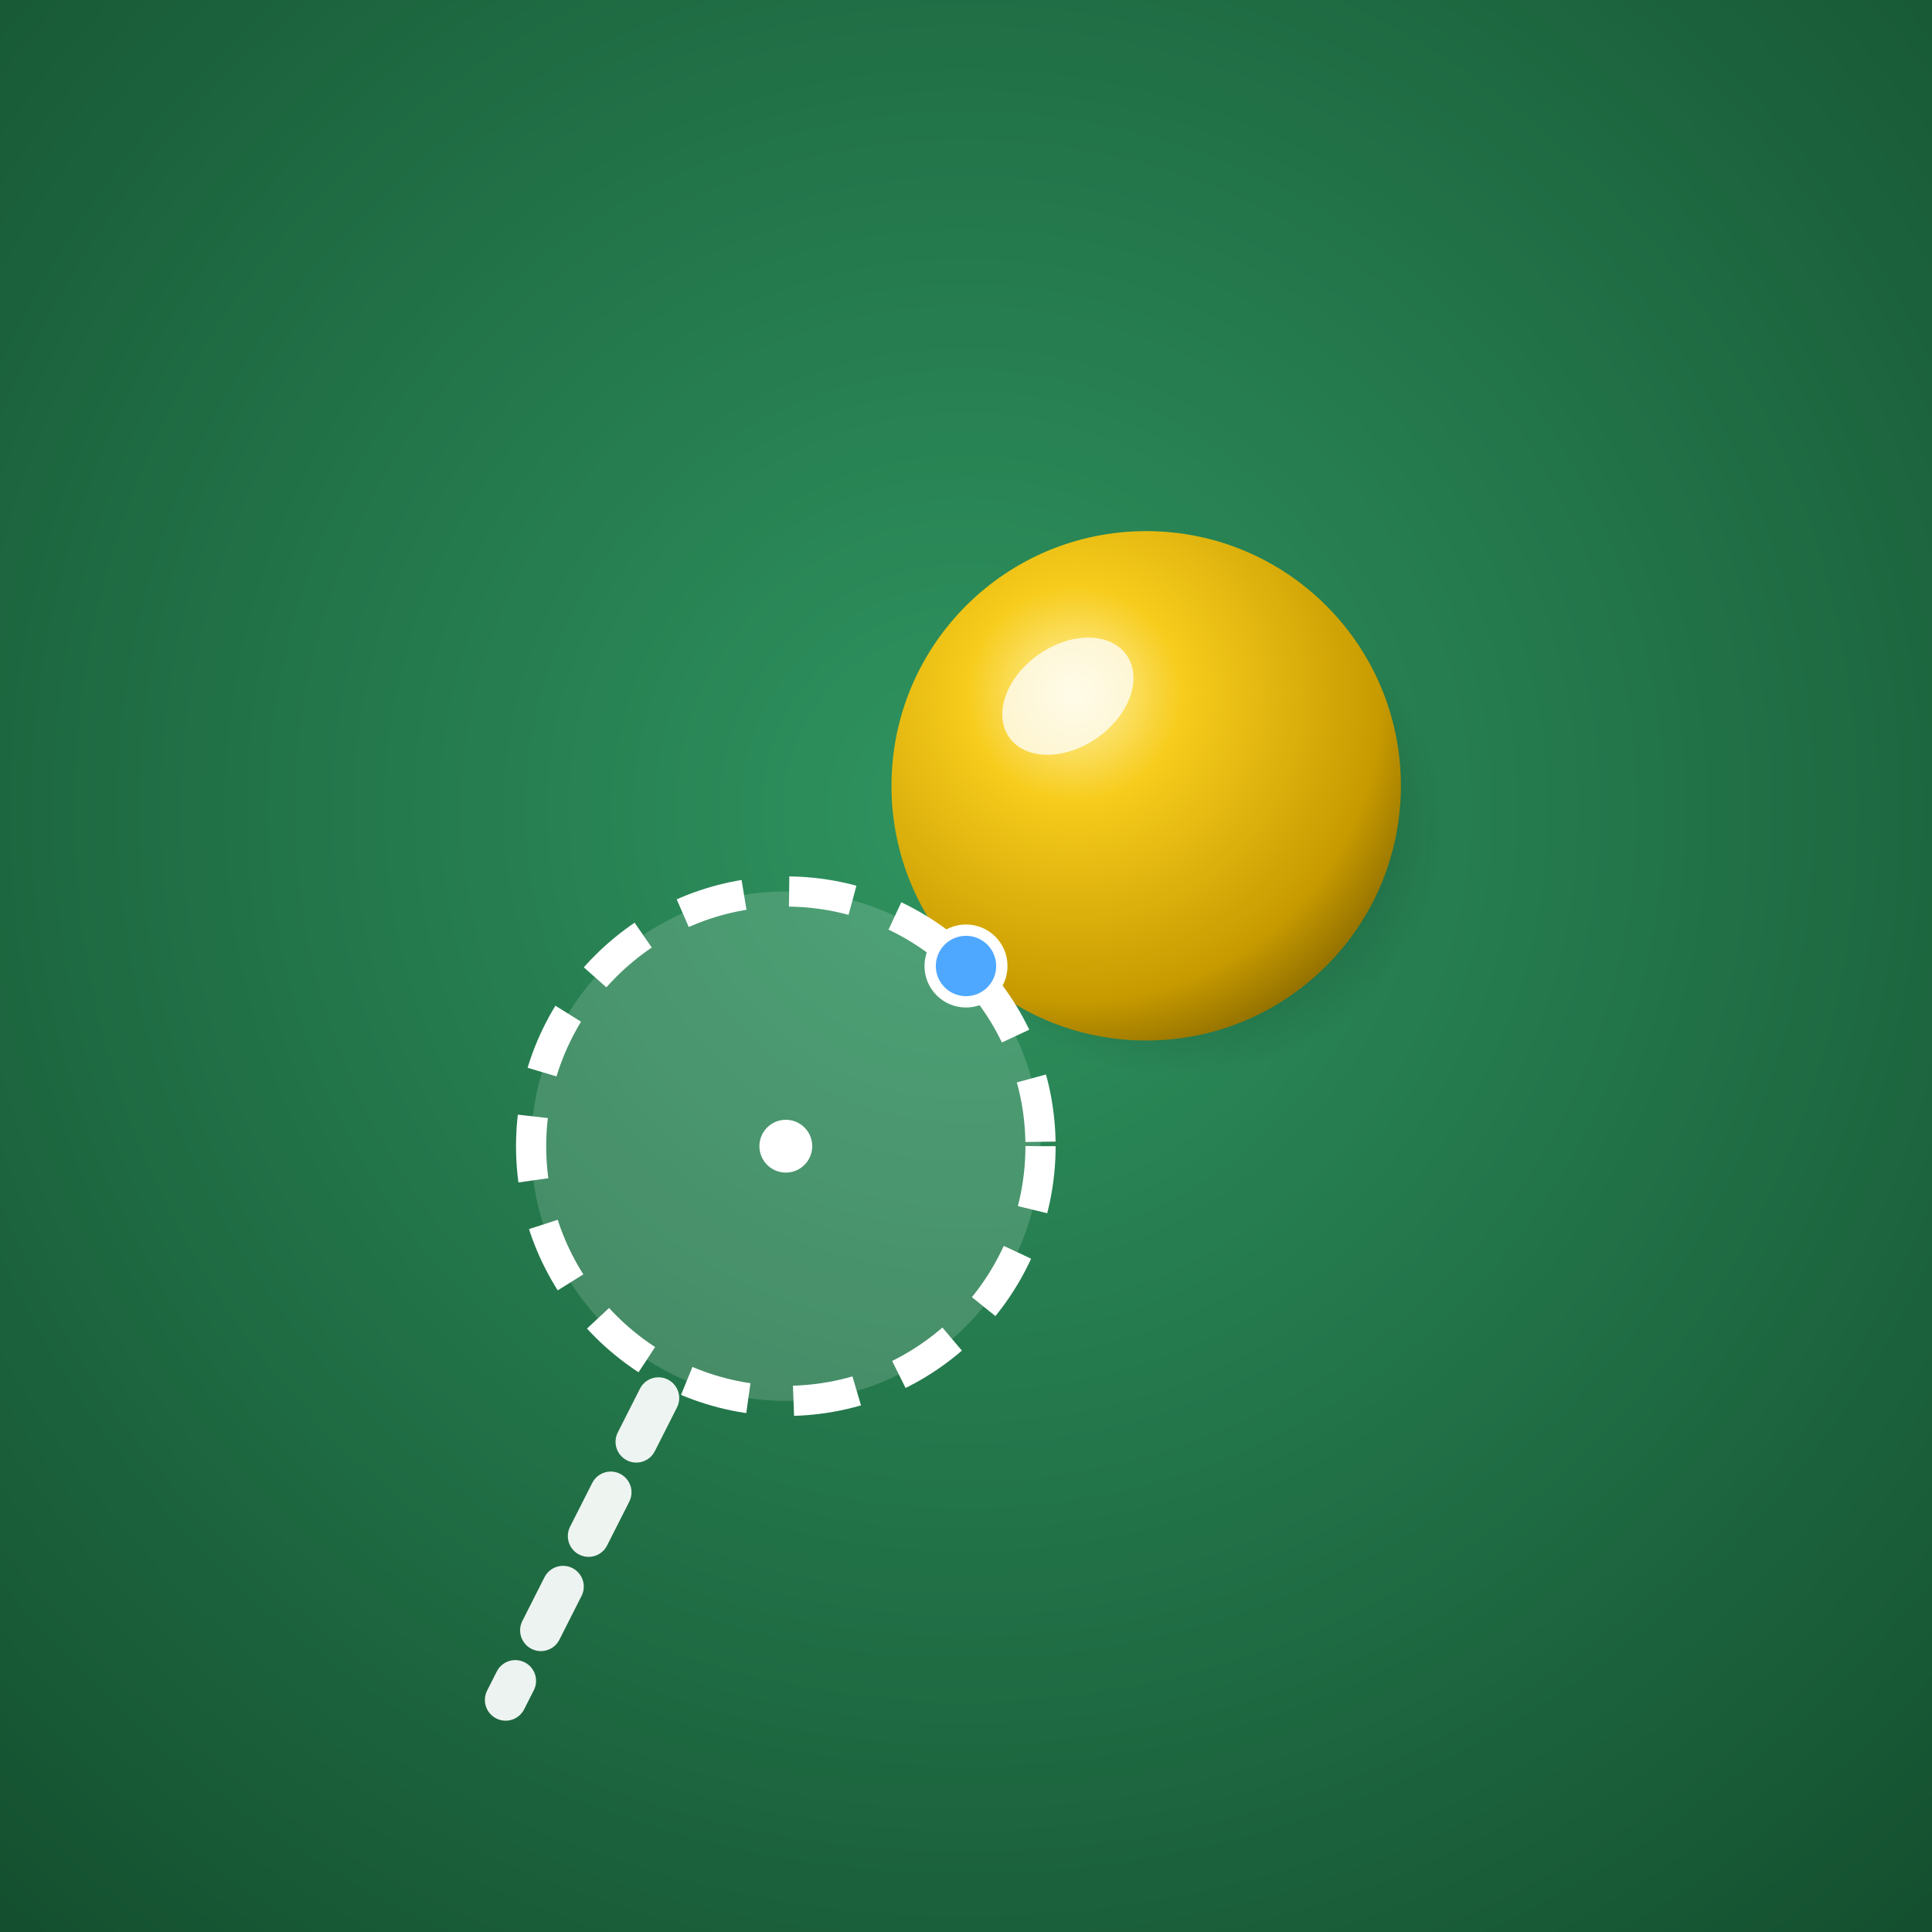
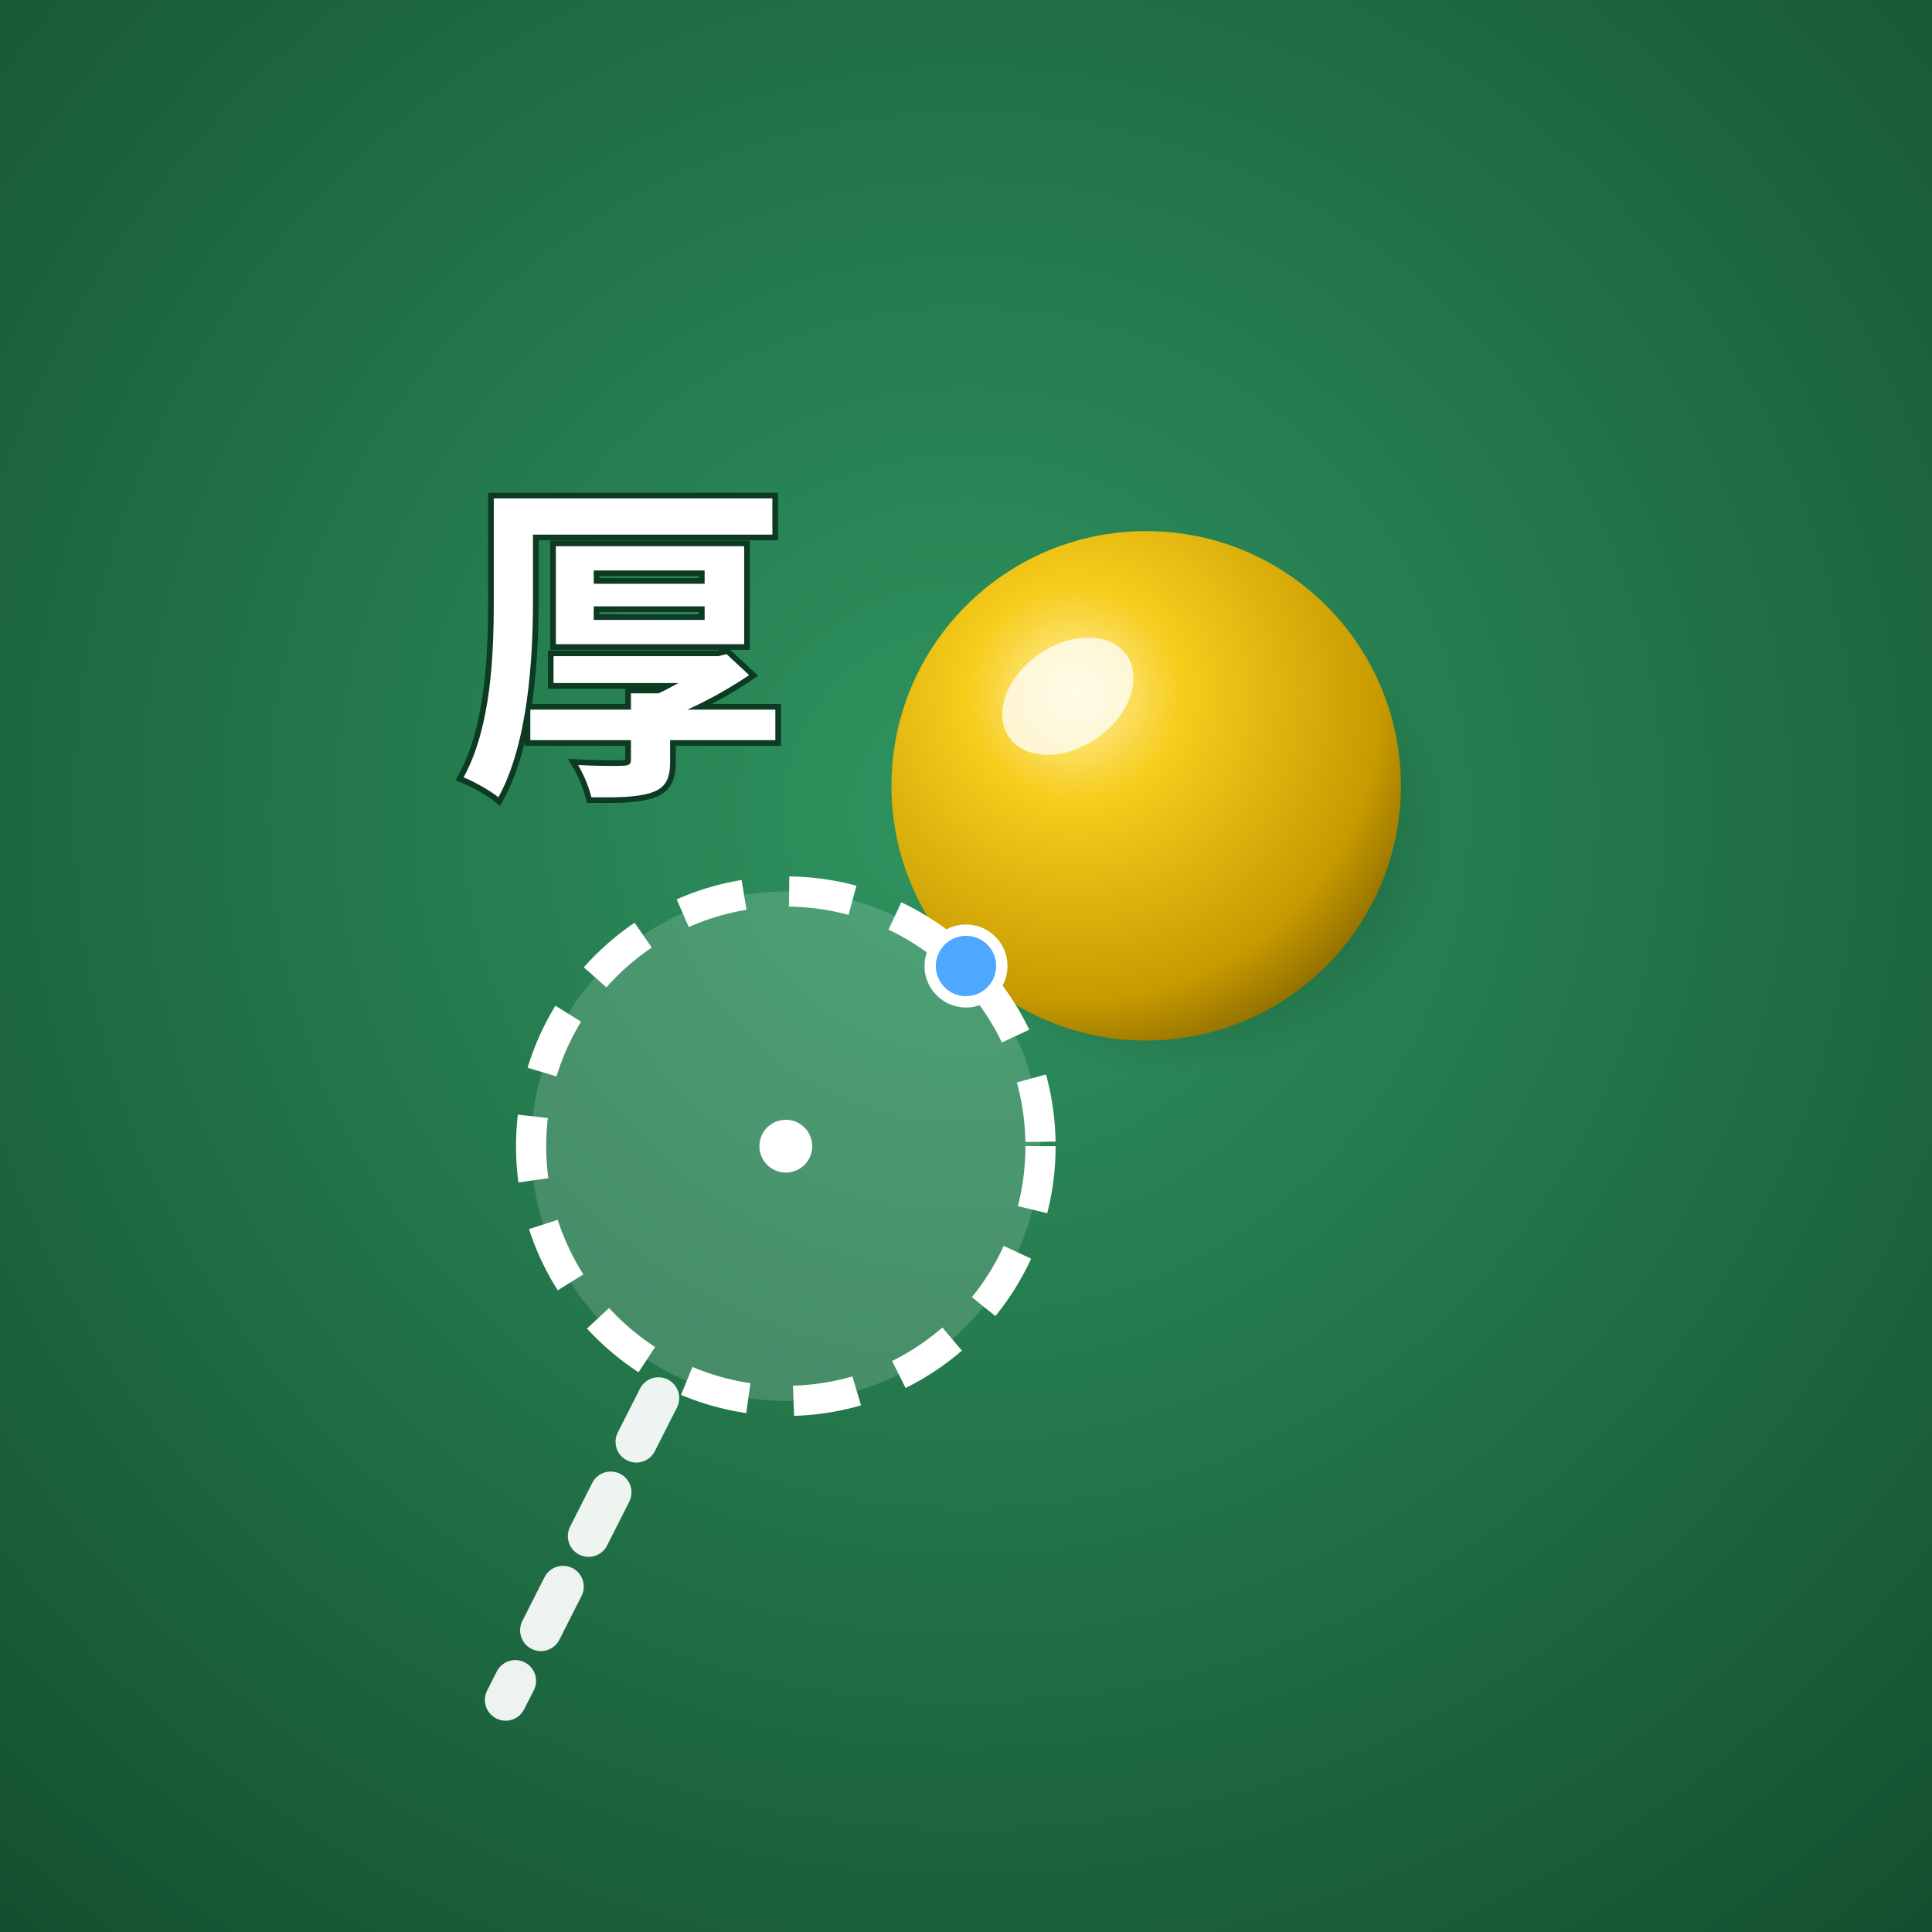
<svg xmlns="http://www.w3.org/2000/svg" viewBox="0 0 1024 1024" width="1024" height="1024">
  <defs>
    <radialGradient id="cloth" cx="50%" cy="42%" r="75%">
      <stop offset="0" stop-color="#2f9460" />
      <stop offset="1" stop-color="#14502f" />
    </radialGradient>
    <radialGradient id="ob" cx="36%" cy="32%" r="75%">
      <stop offset="0" stop-color="#fff2a6" />
      <stop offset="0.28" stop-color="#f7cc1c" />
      <stop offset="0.8" stop-color="#c79a00" />
      <stop offset="1" stop-color="#8a6a00" />
    </radialGradient>
    <radialGradient id="shadow" cx="50%" cy="50%" r="50%">
      <stop offset="0" stop-color="#000" stop-opacity="0.45" />
      <stop offset="1" stop-color="#000" stop-opacity="0" />
    </radialGradient>
  </defs>
  <g id="bg">
    <rect width="1024" height="1024" fill="url(#cloth)" />
  </g>
  <g id="fg">
    <line x1="349" y1="741" x2="268" y2="901" stroke="#fff" stroke-width="22" stroke-linecap="round" stroke-dasharray="26 30" opacity="0.92" />
    <ellipse cx="624" cy="438" rx="144" ry="132" fill="url(#shadow)" />
    <circle cx="607.5" cy="416.5" r="135" fill="url(#ob)" />
    <ellipse cx="566" cy="369" rx="38" ry="27" fill="#fff" opacity="0.75" transform="rotate(-35 566 369)" />
    <circle cx="416.5" cy="607.5" r="135" fill="#fff" fill-opacity="0.16" stroke="#fff" stroke-width="16" stroke-dasharray="34 24" />
    <circle cx="416.5" cy="607.5" r="14" fill="#fff" />
+     <text x="330" y="330" font-family="IPAGothic, 'Hiragino Sans', 'Noto Sans JP', sans-serif" font-weight="700" font-size="176" fill="#fff" text-anchor="middle" dominant-baseline="central" stroke="#0d3a22" stroke-width="6" paint-order="stroke">厚</text>
    <circle cx="512" cy="512" r="19" fill="#4fa8ff" stroke="#fff" stroke-width="6" />
  </g>
</svg>
